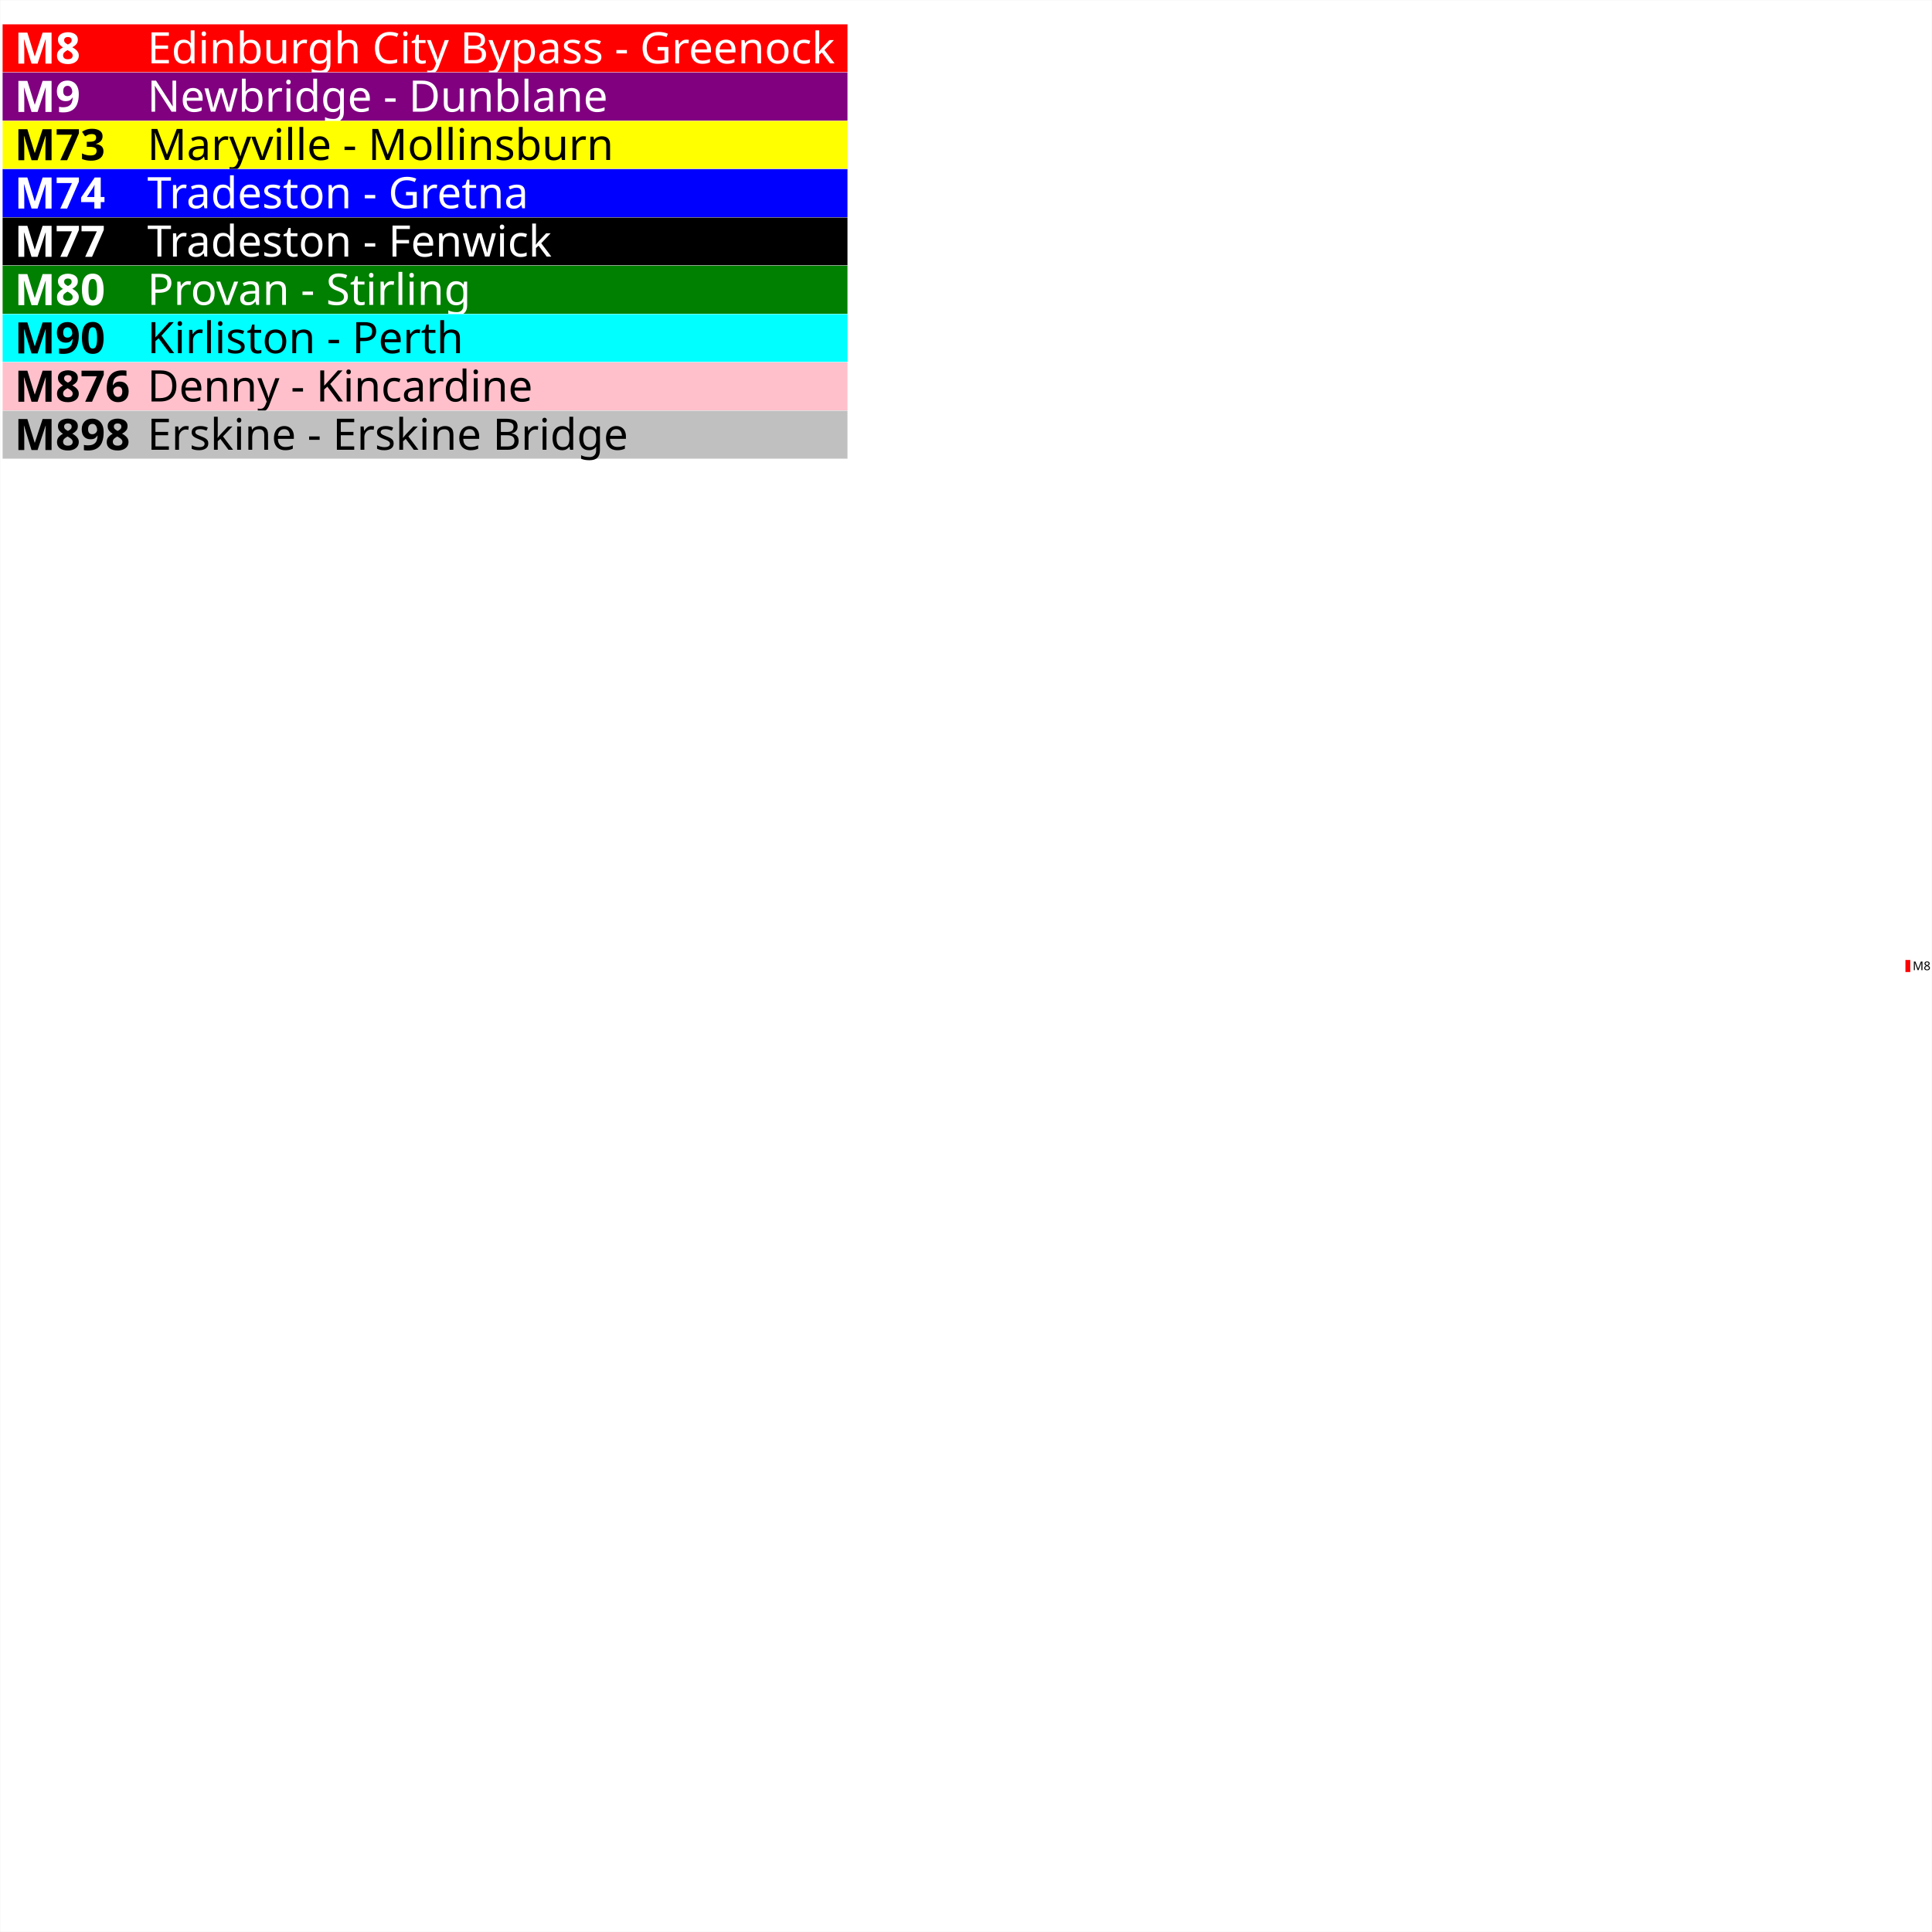
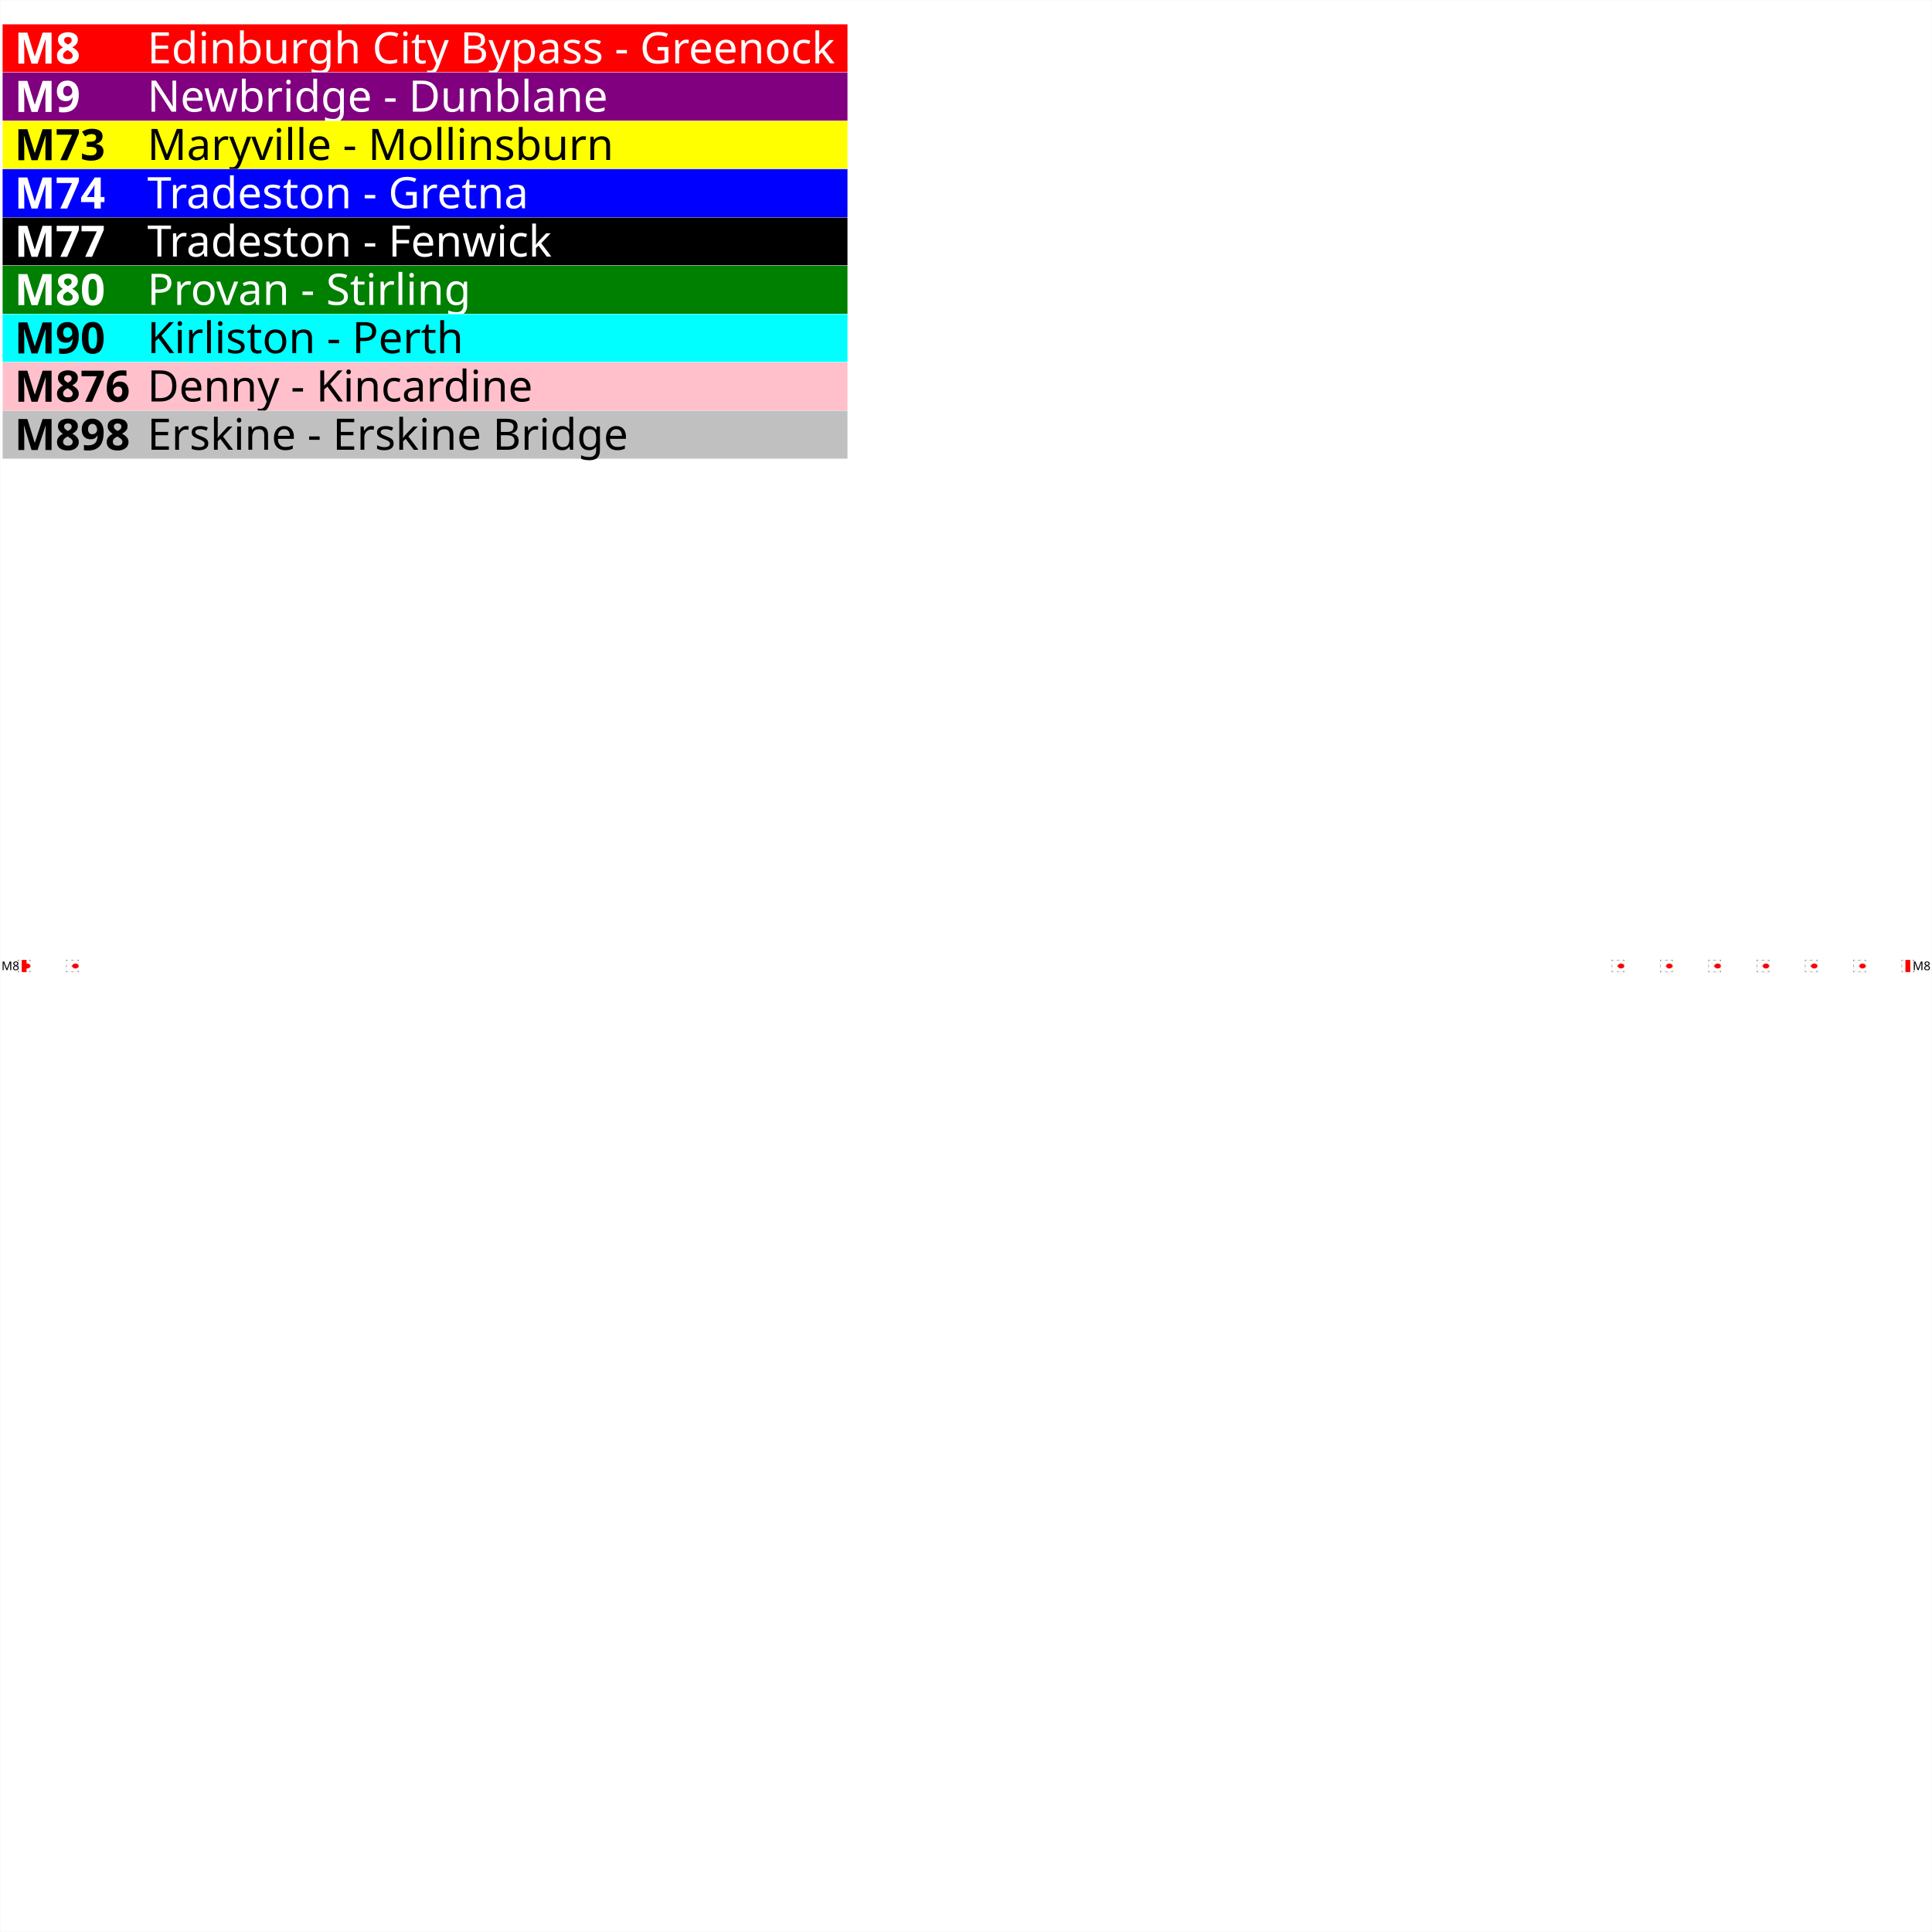
<svg xmlns="http://www.w3.org/2000/svg" version="1.1" baseProfile="full" width="8000" height="8000">
  <style>
    @font-face {
        font-family: "Fira Sans Condensed";
        src: url("https://fonts.googleapis.com/css?family=Fira+Sans+Condensed&amp;display=swap");
    }
  </style>
  <rect width="100%" height="100%" fill="white" stroke="#dddddd" />
  <rect x="10" y="100" fill="red" height="200" width="3500" stroke="white" stroke-width="1" />
-   <g text-anchor="left" font-size="180px" dominant-baseline="middle" fill="white" font-family="Fira Sans Condensed">
+   <g text-anchor="start" font-size="180px" dominant-baseline="middle" fill="white" font-family="Fira Sans Condensed">
    <text x="60" y="200" font-weight="bold">M8</text>
    <text x="610" y="200">Edinburgh City Bypass - Greenock</text>
  </g>
+   <polyline points="7875,3975 7925,3975 7925,4025 7875,4025 7875,3975" stroke="silver" fill="none" stroke-dasharray="3" />
+   <polyline points="7875,3975 7925,4025" stroke="silver" fill="none" stroke-dasharray="3" />
+   <polyline points="7925,3975 7875,4025" stroke="silver" fill="none" stroke-dasharray="3" />
+   <polyline points="7875,3980 7875,3975 7880,3975" stroke="black" fill="none" />
+   <polyline points="7925,3980 7925,3975 7920,3975" stroke="black" fill="none" />
+   <polyline points="7925,4020 7925,4025 7920,4025" stroke="black" fill="none" />
+   <polyline points="7875,4020 7875,4025 7880,4025" stroke="black" fill="none" />
+   <polyline points="7895,3975 7905,3975" stroke="black" fill="none" />
+   <polyline points="7895,4025 7905,4025" stroke="black" fill="none" />
+   <polyline points="7875,3995 7875,4005" stroke="black" fill="none" />
+   <polyline points="7925,3995 7925,4005" stroke="black" fill="none" />
+   <polyline points="7895,4000 7905,4000" stroke="black" fill="none" />
+   <polyline points="7900,3995 7900,4005" stroke="black" fill="none" />
+   <polyline points="7675,3975 7725,3975 7725,4025 7675,4025 7675,3975" stroke="silver" fill="none" stroke-dasharray="3" />
+   <polyline points="7675,3975 7725,4025" stroke="silver" fill="none" stroke-dasharray="3" />
+   <polyline points="7725,3975 7675,4025" stroke="silver" fill="none" stroke-dasharray="3" />
+   <polyline points="7675,3980 7675,3975 7680,3975" stroke="black" fill="none" />
+   <polyline points="7725,3980 7725,3975 7720,3975" stroke="black" fill="none" />
+   <polyline points="7725,4020 7725,4025 7720,4025" stroke="black" fill="none" />
+   <polyline points="7675,4020 7675,4025 7680,4025" stroke="black" fill="none" />
+   <polyline points="7695,3975 7705,3975" stroke="black" fill="none" />
+   <polyline points="7695,4025 7705,4025" stroke="black" fill="none" />
+   <polyline points="7675,3995 7675,4005" stroke="black" fill="none" />
+   <polyline points="7725,3995 7725,4005" stroke="black" fill="none" />
+   <polyline points="7695,4000 7705,4000" stroke="black" fill="none" />
+   <polyline points="7700,3995 7700,4005" stroke="black" fill="none" />
+   <rect x="7700" y="3990" width="25" height="20" rx="10" fill="red" />
+   <polyline points="7475,3975 7525,3975 7525,4025 7475,4025 7475,3975" stroke="silver" fill="none" stroke-dasharray="3" />
+   <polyline points="7475,3975 7525,4025" stroke="silver" fill="none" stroke-dasharray="3" />
+   <polyline points="7525,3975 7475,4025" stroke="silver" fill="none" stroke-dasharray="3" />
+   <polyline points="7475,3980 7475,3975 7480,3975" stroke="black" fill="none" />
+   <polyline points="7525,3980 7525,3975 7520,3975" stroke="black" fill="none" />
+   <polyline points="7525,4020 7525,4025 7520,4025" stroke="black" fill="none" />
+   <polyline points="7475,4020 7475,4025 7480,4025" stroke="black" fill="none" />
+   <polyline points="7495,3975 7505,3975" stroke="black" fill="none" />
+   <polyline points="7495,4025 7505,4025" stroke="black" fill="none" />
+   <polyline points="7475,3995 7475,4005" stroke="black" fill="none" />
+   <polyline points="7525,3995 7525,4005" stroke="black" fill="none" />
+   <polyline points="7495,4000 7505,4000" stroke="black" fill="none" />
+   <polyline points="7500,3995 7500,4005" stroke="black" fill="none" />
+   <rect x="7500" y="3990" width="25" height="20" rx="10" fill="red" />
+   <polyline points="7275,3975 7325,3975 7325,4025 7275,4025 7275,3975" stroke="silver" fill="none" stroke-dasharray="3" />
+   <polyline points="7275,3975 7325,4025" stroke="silver" fill="none" stroke-dasharray="3" />
+   <polyline points="7325,3975 7275,4025" stroke="silver" fill="none" stroke-dasharray="3" />
+   <polyline points="7275,3980 7275,3975 7280,3975" stroke="black" fill="none" />
+   <polyline points="7325,3980 7325,3975 7320,3975" stroke="black" fill="none" />
+   <polyline points="7325,4020 7325,4025 7320,4025" stroke="black" fill="none" />
+   <polyline points="7275,4020 7275,4025 7280,4025" stroke="black" fill="none" />
+   <polyline points="7295,3975 7305,3975" stroke="black" fill="none" />
+   <polyline points="7295,4025 7305,4025" stroke="black" fill="none" />
+   <polyline points="7275,3995 7275,4005" stroke="black" fill="none" />
+   <polyline points="7325,3995 7325,4005" stroke="black" fill="none" />
+   <polyline points="7295,4000 7305,4000" stroke="black" fill="none" />
+   <polyline points="7300,3995 7300,4005" stroke="black" fill="none" />
+   <rect x="7300" y="3990" width="25" height="20" rx="10" fill="red" />
+   <polyline points="7075,3975 7125,3975 7125,4025 7075,4025 7075,3975" stroke="silver" fill="none" stroke-dasharray="3" />
+   <polyline points="7075,3975 7125,4025" stroke="silver" fill="none" stroke-dasharray="3" />
+   <polyline points="7125,3975 7075,4025" stroke="silver" fill="none" stroke-dasharray="3" />
+   <polyline points="7075,3980 7075,3975 7080,3975" stroke="black" fill="none" />
+   <polyline points="7125,3980 7125,3975 7120,3975" stroke="black" fill="none" />
+   <polyline points="7125,4020 7125,4025 7120,4025" stroke="black" fill="none" />
+   <polyline points="7075,4020 7075,4025 7080,4025" stroke="black" fill="none" />
+   <polyline points="7095,3975 7105,3975" stroke="black" fill="none" />
+   <polyline points="7095,4025 7105,4025" stroke="black" fill="none" />
+   <polyline points="7075,3995 7075,4005" stroke="black" fill="none" />
+   <polyline points="7125,3995 7125,4005" stroke="black" fill="none" />
+   <polyline points="7095,4000 7105,4000" stroke="black" fill="none" />
+   <polyline points="7100,3995 7100,4005" stroke="black" fill="none" />
+   <rect x="7100" y="3990" width="25" height="20" rx="10" fill="red" />
+   <polyline points="6875,3975 6925,3975 6925,4025 6875,4025 6875,3975" stroke="silver" fill="none" stroke-dasharray="3" />
+   <polyline points="6875,3975 6925,4025" stroke="silver" fill="none" stroke-dasharray="3" />
+   <polyline points="6925,3975 6875,4025" stroke="silver" fill="none" stroke-dasharray="3" />
+   <polyline points="6875,3980 6875,3975 6880,3975" stroke="black" fill="none" />
+   <polyline points="6925,3980 6925,3975 6920,3975" stroke="black" fill="none" />
+   <polyline points="6925,4020 6925,4025 6920,4025" stroke="black" fill="none" />
+   <polyline points="6875,4020 6875,4025 6880,4025" stroke="black" fill="none" />
+   <polyline points="6895,3975 6905,3975" stroke="black" fill="none" />
+   <polyline points="6895,4025 6905,4025" stroke="black" fill="none" />
+   <polyline points="6875,3995 6875,4005" stroke="black" fill="none" />
+   <polyline points="6925,3995 6925,4005" stroke="black" fill="none" />
+   <polyline points="6895,4000 6905,4000" stroke="black" fill="none" />
+   <polyline points="6900,3995 6900,4005" stroke="black" fill="none" />
+   <rect x="6900" y="3990" width="25" height="20" rx="10" fill="red" />
+   <polyline points="6675,3975 6725,3975 6725,4025 6675,4025 6675,3975" stroke="silver" fill="none" stroke-dasharray="3" />
+   <polyline points="6675,3975 6725,4025" stroke="silver" fill="none" stroke-dasharray="3" />
+   <polyline points="6725,3975 6675,4025" stroke="silver" fill="none" stroke-dasharray="3" />
+   <polyline points="6675,3980 6675,3975 6680,3975" stroke="black" fill="none" />
+   <polyline points="6725,3980 6725,3975 6720,3975" stroke="black" fill="none" />
+   <polyline points="6725,4020 6725,4025 6720,4025" stroke="black" fill="none" />
+   <polyline points="6675,4020 6675,4025 6680,4025" stroke="black" fill="none" />
+   <polyline points="6695,3975 6705,3975" stroke="black" fill="none" />
+   <polyline points="6695,4025 6705,4025" stroke="black" fill="none" />
+   <polyline points="6675,3995 6675,4005" stroke="black" fill="none" />
+   <polyline points="6725,3995 6725,4005" stroke="black" fill="none" />
+   <polyline points="6695,4000 6705,4000" stroke="black" fill="none" />
+   <polyline points="6700,3995 6700,4005" stroke="black" fill="none" />
+   <rect x="6700" y="3990" width="25" height="20" rx="10" fill="red" />
+   <polyline points="275,3975 325,3975 325,4025 275,4025 275,3975" stroke="silver" fill="none" stroke-dasharray="3" />
+   <polyline points="275,3975 325,4025" stroke="silver" fill="none" stroke-dasharray="3" />
+   <polyline points="325,3975 275,4025" stroke="silver" fill="none" stroke-dasharray="3" />
+   <polyline points="275,3980 275,3975 280,3975" stroke="black" fill="none" />
+   <polyline points="325,3980 325,3975 320,3975" stroke="black" fill="none" />
+   <polyline points="325,4020 325,4025 320,4025" stroke="black" fill="none" />
+   <polyline points="275,4020 275,4025 280,4025" stroke="black" fill="none" />
+   <polyline points="295,3975 305,3975" stroke="black" fill="none" />
+   <polyline points="295,4025 305,4025" stroke="black" fill="none" />
+   <polyline points="275,3995 275,4005" stroke="black" fill="none" />
+   <polyline points="325,3995 325,4005" stroke="black" fill="none" />
+   <polyline points="295,4000 305,4000" stroke="black" fill="none" />
+   <polyline points="300,3995 300,4005" stroke="black" fill="none" />
+   <rect x="300" y="3990" width="25" height="20" rx="10" fill="red" />
+   <polyline points="75,3975 125,3975 125,4025 75,4025 75,3975" stroke="silver" fill="none" stroke-dasharray="3" />
+   <polyline points="75,3975 125,4025" stroke="silver" fill="none" stroke-dasharray="3" />
+   <polyline points="125,3975 75,4025" stroke="silver" fill="none" stroke-dasharray="3" />
+   <polyline points="75,3980 75,3975 80,3975" stroke="black" fill="none" />
+   <polyline points="125,3980 125,3975 120,3975" stroke="black" fill="none" />
+   <polyline points="125,4020 125,4025 120,4025" stroke="black" fill="none" />
+   <polyline points="75,4020 75,4025 80,4025" stroke="black" fill="none" />
+   <polyline points="95,3975 105,3975" stroke="black" fill="none" />
+   <polyline points="95,4025 105,4025" stroke="black" fill="none" />
+   <polyline points="75,3995 75,4005" stroke="black" fill="none" />
+   <polyline points="125,3995 125,4005" stroke="black" fill="none" />
+   <polyline points="95,4000 105,4000" stroke="black" fill="none" />
+   <polyline points="100,3995 100,4005" stroke="black" fill="none" />
+   <rect x="100" y="3990" width="25" height="20" rx="10" fill="red" />
  <rect x="7890" y="3975" width="20" height="50" fill="red" />
  <text x="7920" y="4000" dominant-baseline="middle" font-family="Fira Sans Condensed" font-size="50px">M8</text>
+   <rect x="90" y="3975" width="20" height="50" fill="red" />
+   <text x="80" y="4000" text-anchor="end" dominant-baseline="middle" font-family="Fira Sans Condensed" font-size="50px">M8</text>
  <rect x="10" y="300" fill="purple" height="200" width="3500" stroke="white" stroke-width="1" />
-   <g text-anchor="left" font-size="180px" dominant-baseline="middle" fill="white" font-family="Fira Sans Condensed">
+   <g text-anchor="start" font-size="180px" dominant-baseline="middle" fill="white" font-family="Fira Sans Condensed">
    <text x="60" y="400" font-weight="bold">M9</text>
    <text x="610" y="400">Newbridge - Dunblane</text>
  </g>
  <rect x="10" y="500" fill="yellow" height="200" width="3500" stroke="white" stroke-width="1" />
-   <g text-anchor="left" font-size="180px" dominant-baseline="middle" fill="black" font-family="Fira Sans Condensed">
+   <g text-anchor="start" font-size="180px" dominant-baseline="middle" fill="black" font-family="Fira Sans Condensed">
    <text x="60" y="600" font-weight="bold">M73</text>
    <text x="610" y="600">Maryville - Mollinsburn</text>
  </g>
  <rect x="10" y="700" fill="blue" height="200" width="3500" stroke="white" stroke-width="1" />
-   <g text-anchor="left" font-size="180px" dominant-baseline="middle" fill="white" font-family="Fira Sans Condensed">
+   <g text-anchor="start" font-size="180px" dominant-baseline="middle" fill="white" font-family="Fira Sans Condensed">
    <text x="60" y="800" font-weight="bold">M74</text>
    <text x="610" y="800">Tradeston - Gretna</text>
  </g>
  <rect x="10" y="900" fill="dark-green" height="200" width="3500" stroke="white" stroke-width="1" />
-   <g text-anchor="left" font-size="180px" dominant-baseline="middle" fill="white" font-family="Fira Sans Condensed">
+   <g text-anchor="start" font-size="180px" dominant-baseline="middle" fill="white" font-family="Fira Sans Condensed">
    <text x="60" y="1000" font-weight="bold">M77</text>
    <text x="610" y="1000">Tradeston - Fenwick</text>
  </g>
  <rect x="10" y="1100" fill="green" height="200" width="3500" stroke="white" stroke-width="1" />
-   <g text-anchor="left" font-size="180px" dominant-baseline="middle" fill="white" font-family="Fira Sans Condensed">
+   <g text-anchor="start" font-size="180px" dominant-baseline="middle" fill="white" font-family="Fira Sans Condensed">
    <text x="60" y="1200" font-weight="bold">M80</text>
    <text x="610" y="1200">Provan - Stirling</text>
  </g>
  <rect x="10" y="1300" fill="cyan" height="200" width="3500" stroke="white" stroke-width="1" />
-   <g text-anchor="left" font-size="180px" dominant-baseline="middle" fill="black" font-family="Fira Sans Condensed">
+   <g text-anchor="start" font-size="180px" dominant-baseline="middle" fill="black" font-family="Fira Sans Condensed">
    <text x="60" y="1400" font-weight="bold">M90</text>
    <text x="610" y="1400">Kirliston - Perth</text>
  </g>
  <rect x="10" y="1500" fill="pink" height="200" width="3500" stroke="white" stroke-width="1" />
-   <g text-anchor="left" font-size="180px" dominant-baseline="middle" fill="black" font-family="Fira Sans Condensed">
+   <g text-anchor="start" font-size="180px" dominant-baseline="middle" fill="black" font-family="Fira Sans Condensed">
    <text x="60" y="1600" font-weight="bold">M876</text>
    <text x="610" y="1600">Denny - Kincardine</text>
  </g>
  <rect x="10" y="1700" fill="silver" height="200" width="3500" stroke="white" stroke-width="1" />
-   <g text-anchor="left" font-size="180px" dominant-baseline="middle" fill="black" font-family="Fira Sans Condensed">
+   <g text-anchor="start" font-size="180px" dominant-baseline="middle" fill="black" font-family="Fira Sans Condensed">
    <text x="60" y="1800" font-weight="bold">M898</text>
    <text x="610" y="1800">Erskine - Erskine Bridge</text>
  </g>
</svg>
